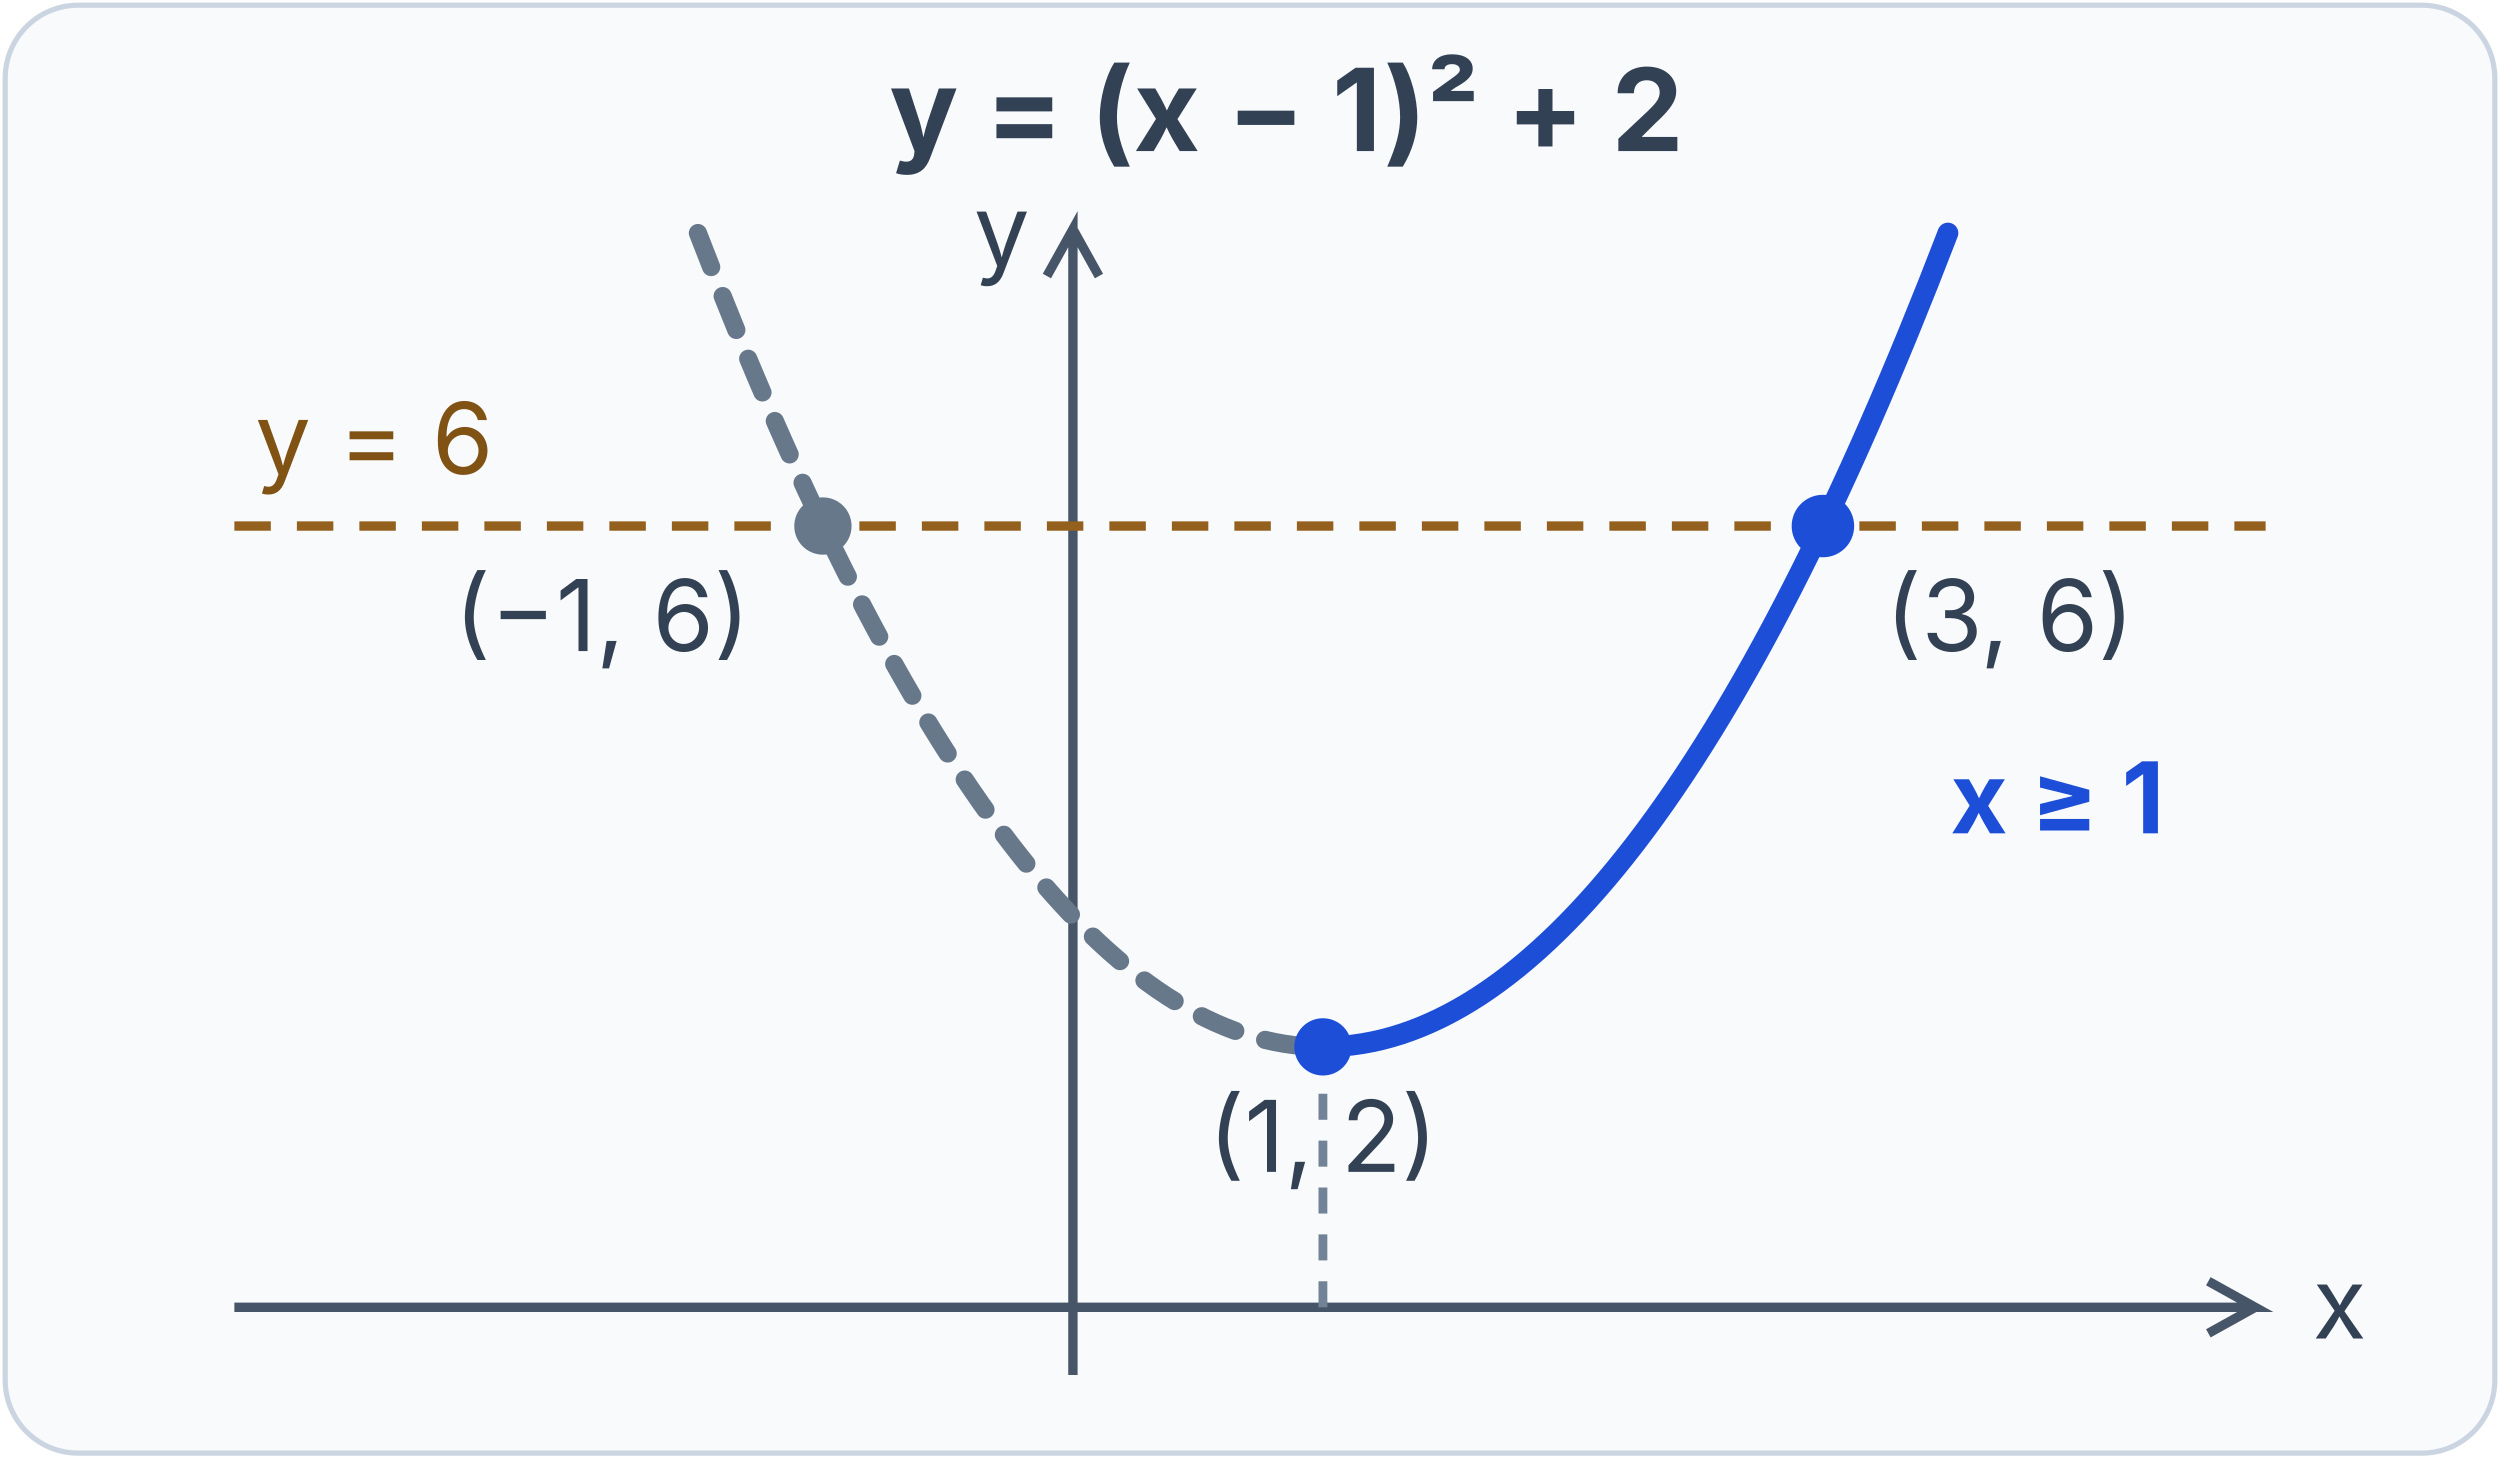
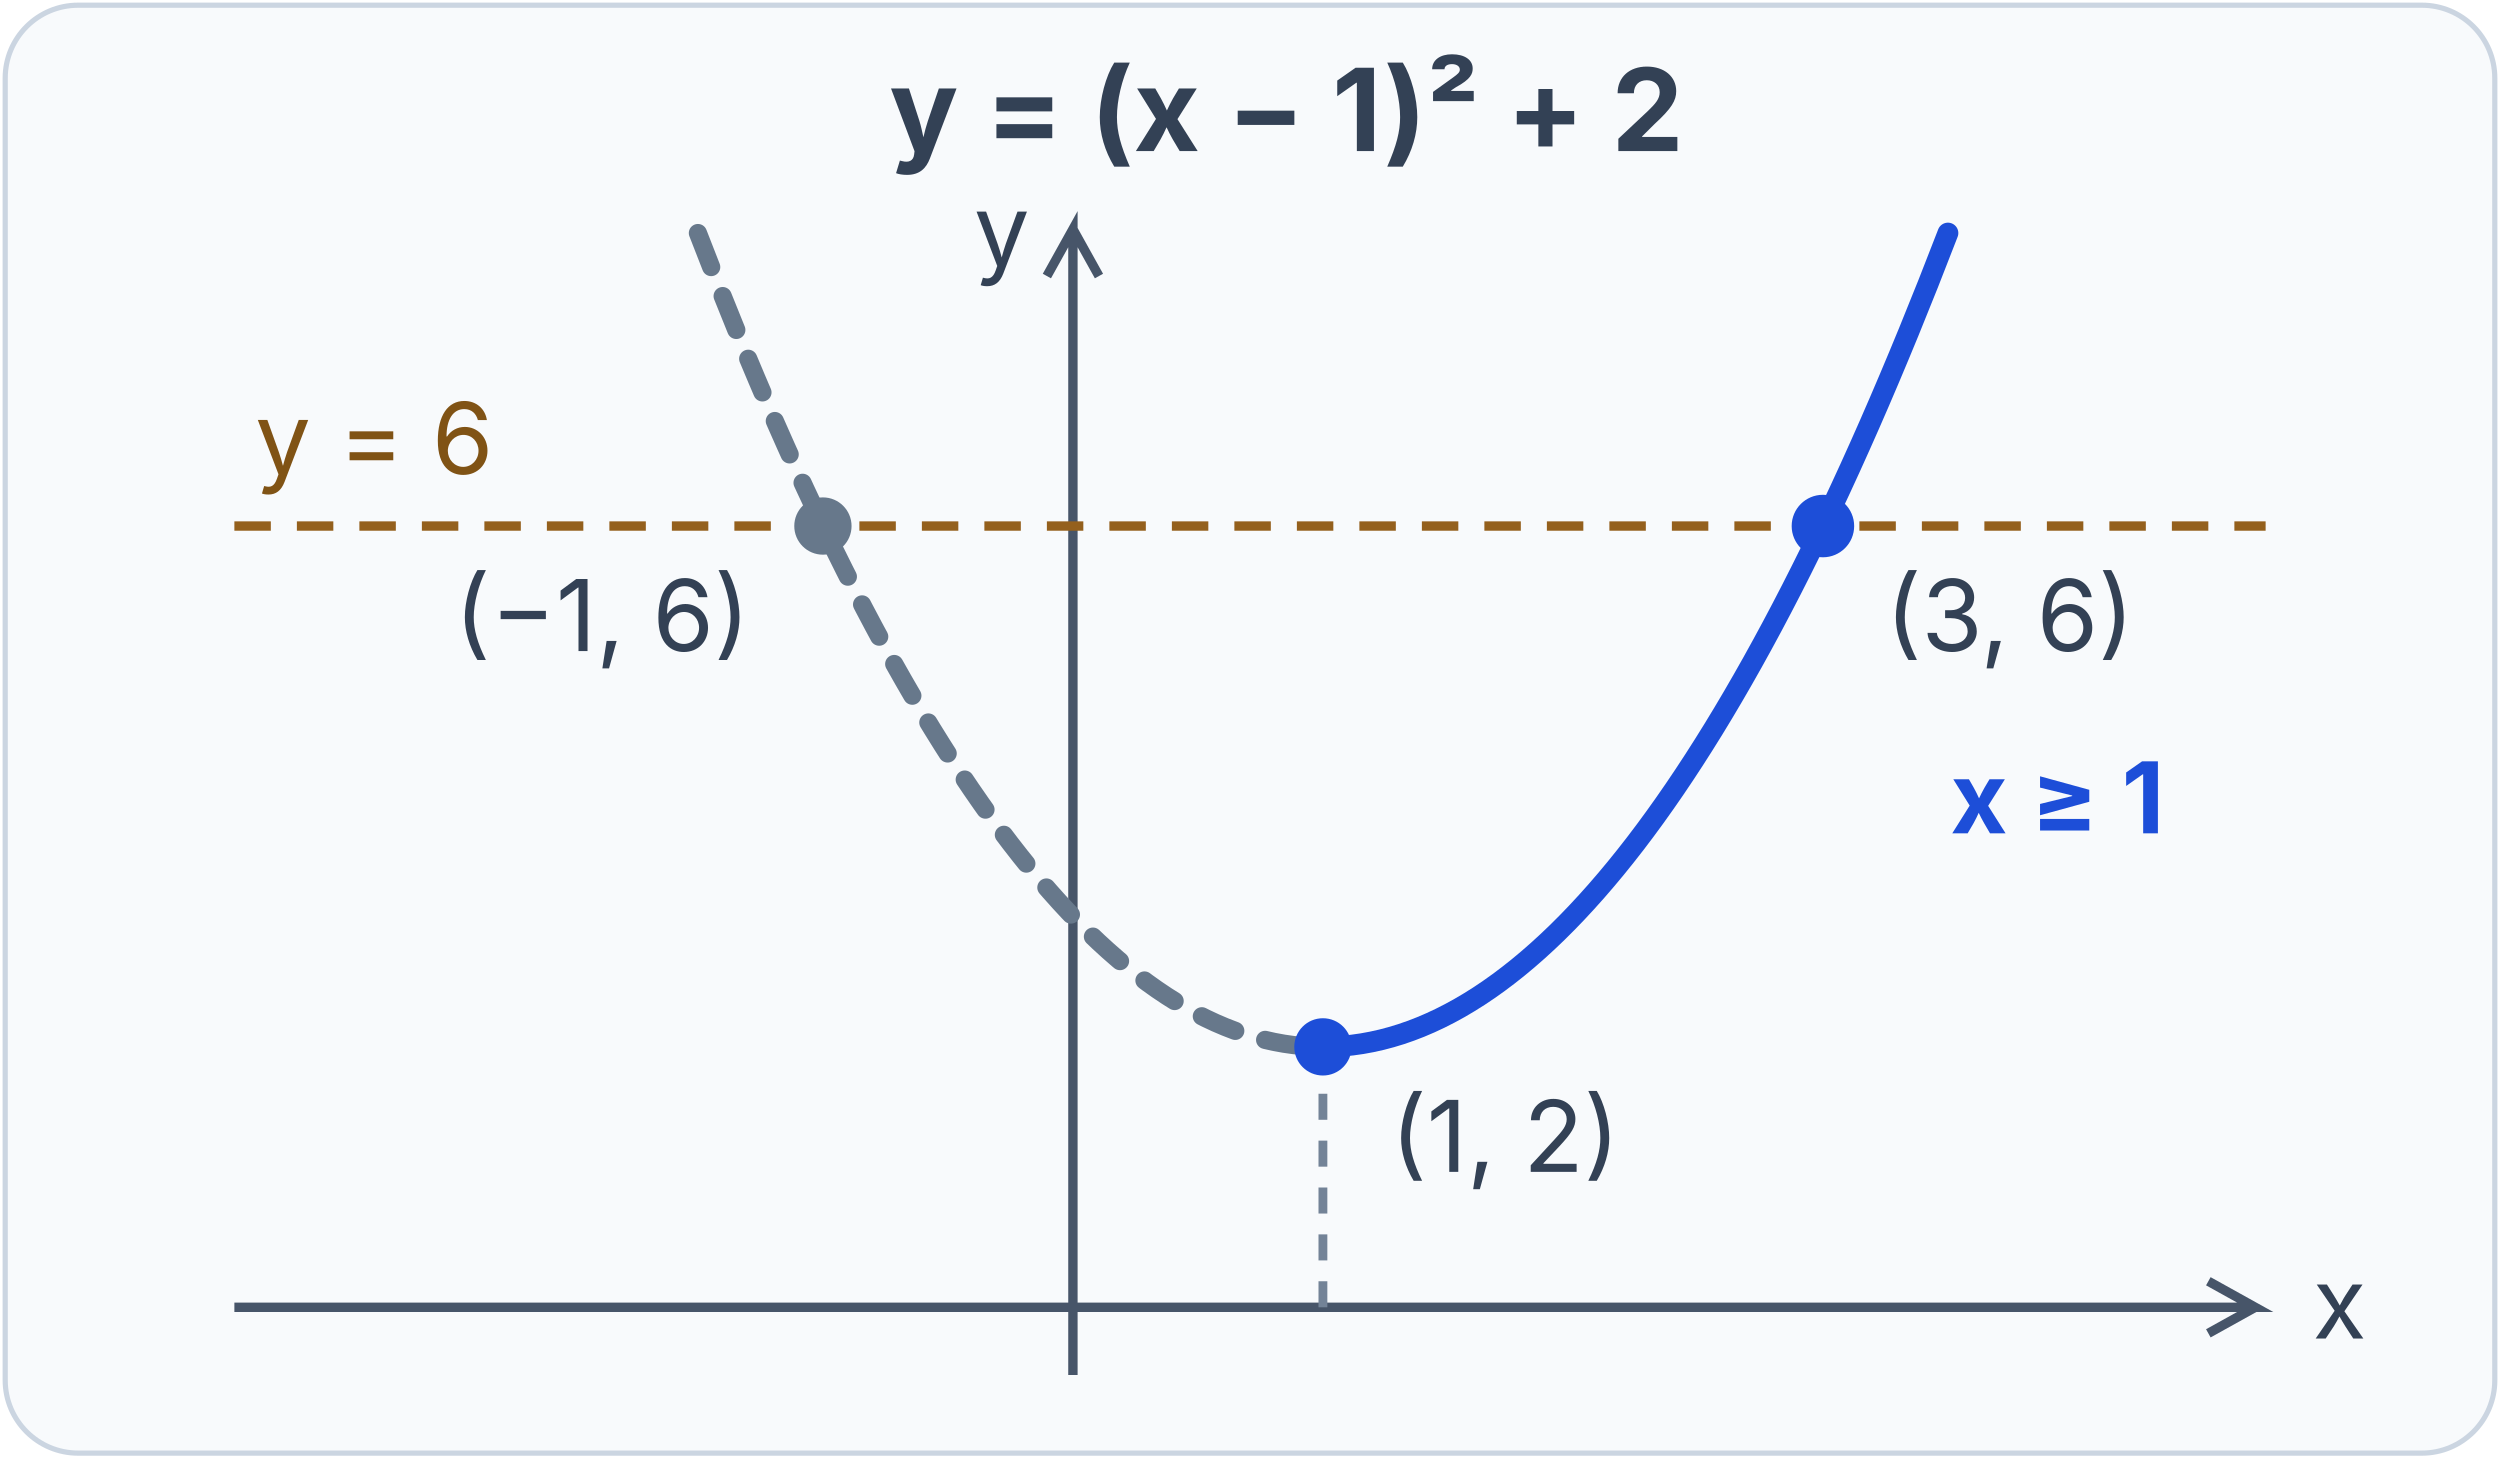
<svg xmlns="http://www.w3.org/2000/svg" width="480" height="280" viewBox="0 0 480 280" role="img" aria-labelledby="title description">
  <rect x="1" y="1" width="478" height="278" rx="14" fill="#f8fafc" stroke="#cbd5e1" />
  <g font-family="Inter, system-ui, sans-serif" font-size="19" fill="#334155">
    <text x="247" y="29" text-anchor="middle" font-size="22" font-weight="650">y = (x − 1)² + 2</text>
    <path d="M 45 251 H 433 l -9 -5 m 9 5 l -9 5 M 206 264 V 44 l -5 9 m 5 -9 l 5 9" fill="none" stroke="#475569" stroke-width="1.8" />
    <text x="444" y="257">x</text>
    <text x="187" y="51">y</text>
    <path d="M45 101 H435" stroke="#94601d" stroke-width="1.8" stroke-dasharray="7 5" />
    <text x="49" y="91" fill="#805315">y = 6</text>
    <path d="M254 201 V251" stroke="#738397" stroke-width="1.7" stroke-dasharray="5 4" />
    <path d="M134 44.75 Q194 201 254 201" fill="none" stroke="#67788b" stroke-width="3.5" stroke-linecap="round" stroke-dasharray="7 6" />
    <path d="M254 201 Q314 201 374 44.75" fill="none" stroke="#1d4ed8" stroke-width="4" stroke-linecap="round" />
    <circle cx="158" cy="101" r="5.5" fill="#67788b" />
    <circle cx="350" cy="101" r="6" fill="#1d4ed8" />
    <circle cx="254" cy="201" r="5.5" fill="#1d4ed8" />
    <text x="144" y="125" text-anchor="end">(−1, 6)</text>
    <text x="362" y="125">(3, 6)</text>
-     <text x="254" y="225" text-anchor="middle">(1, 2)</text>
+     <text x="267" y="225">(1, 2)</text>
    <text x="395" y="160" text-anchor="middle" font-weight="650" fill="#1d4ed8">x ≥ 1</text>
  </g>
</svg>
